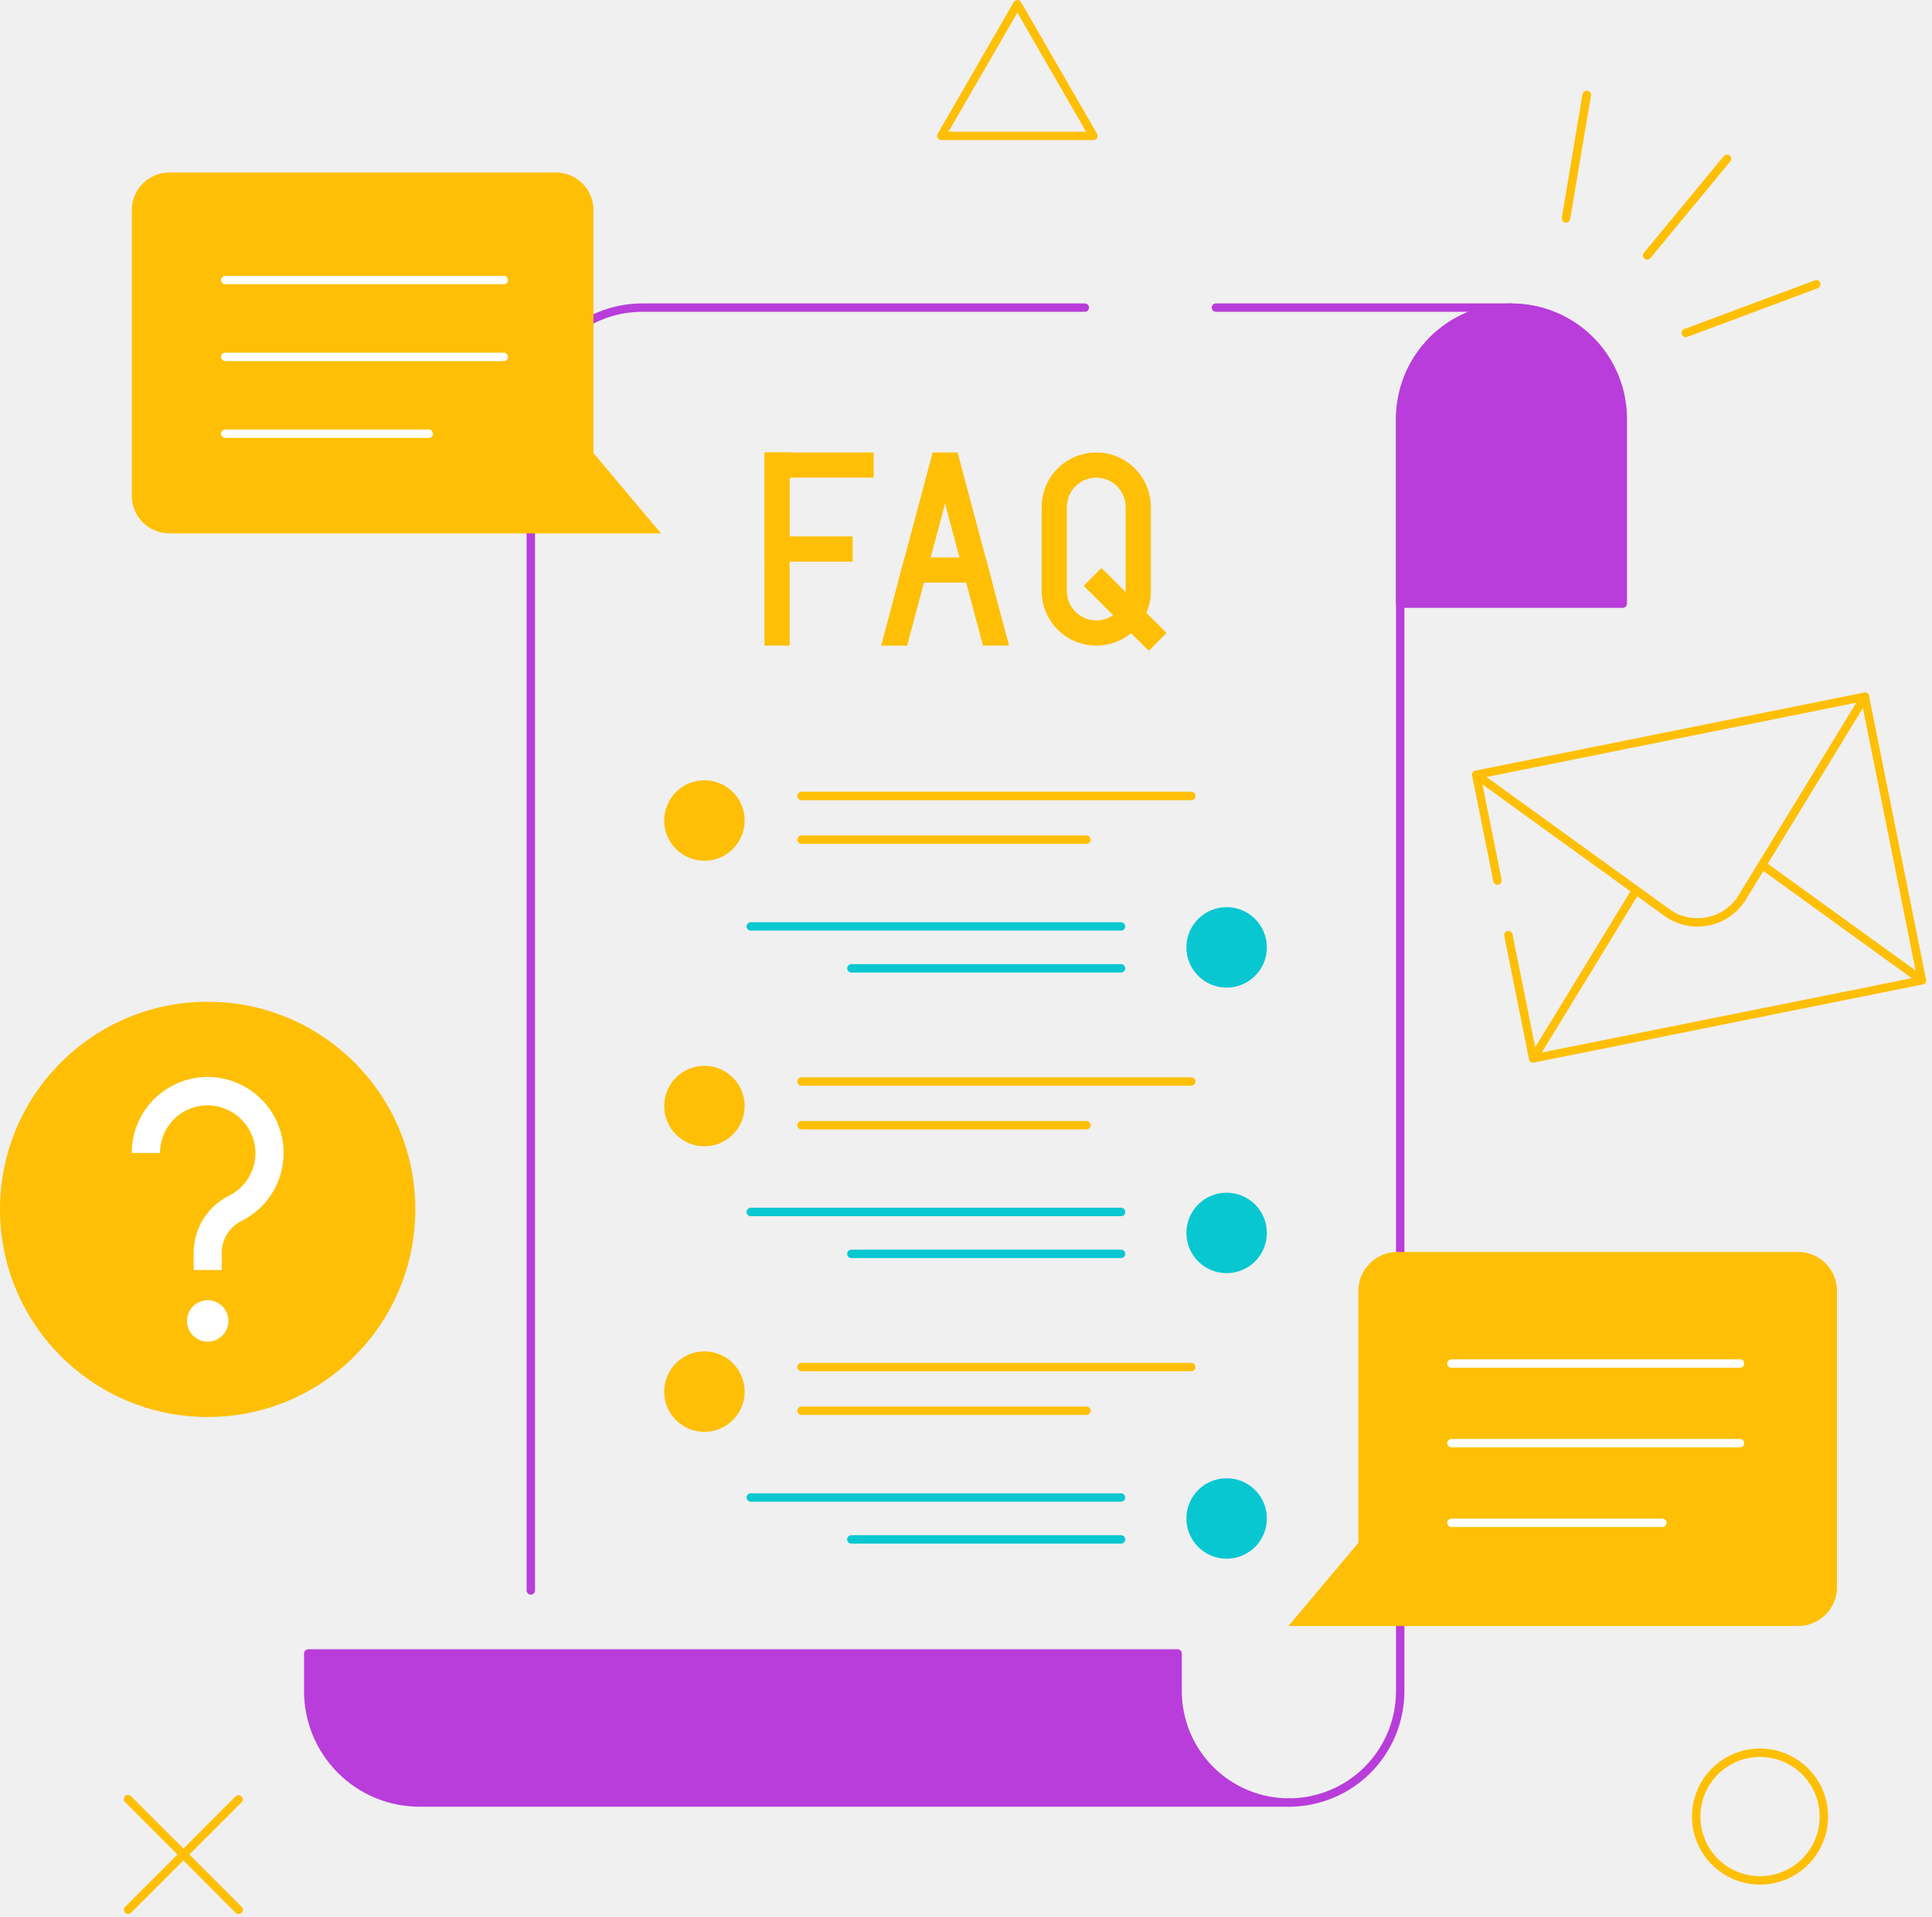
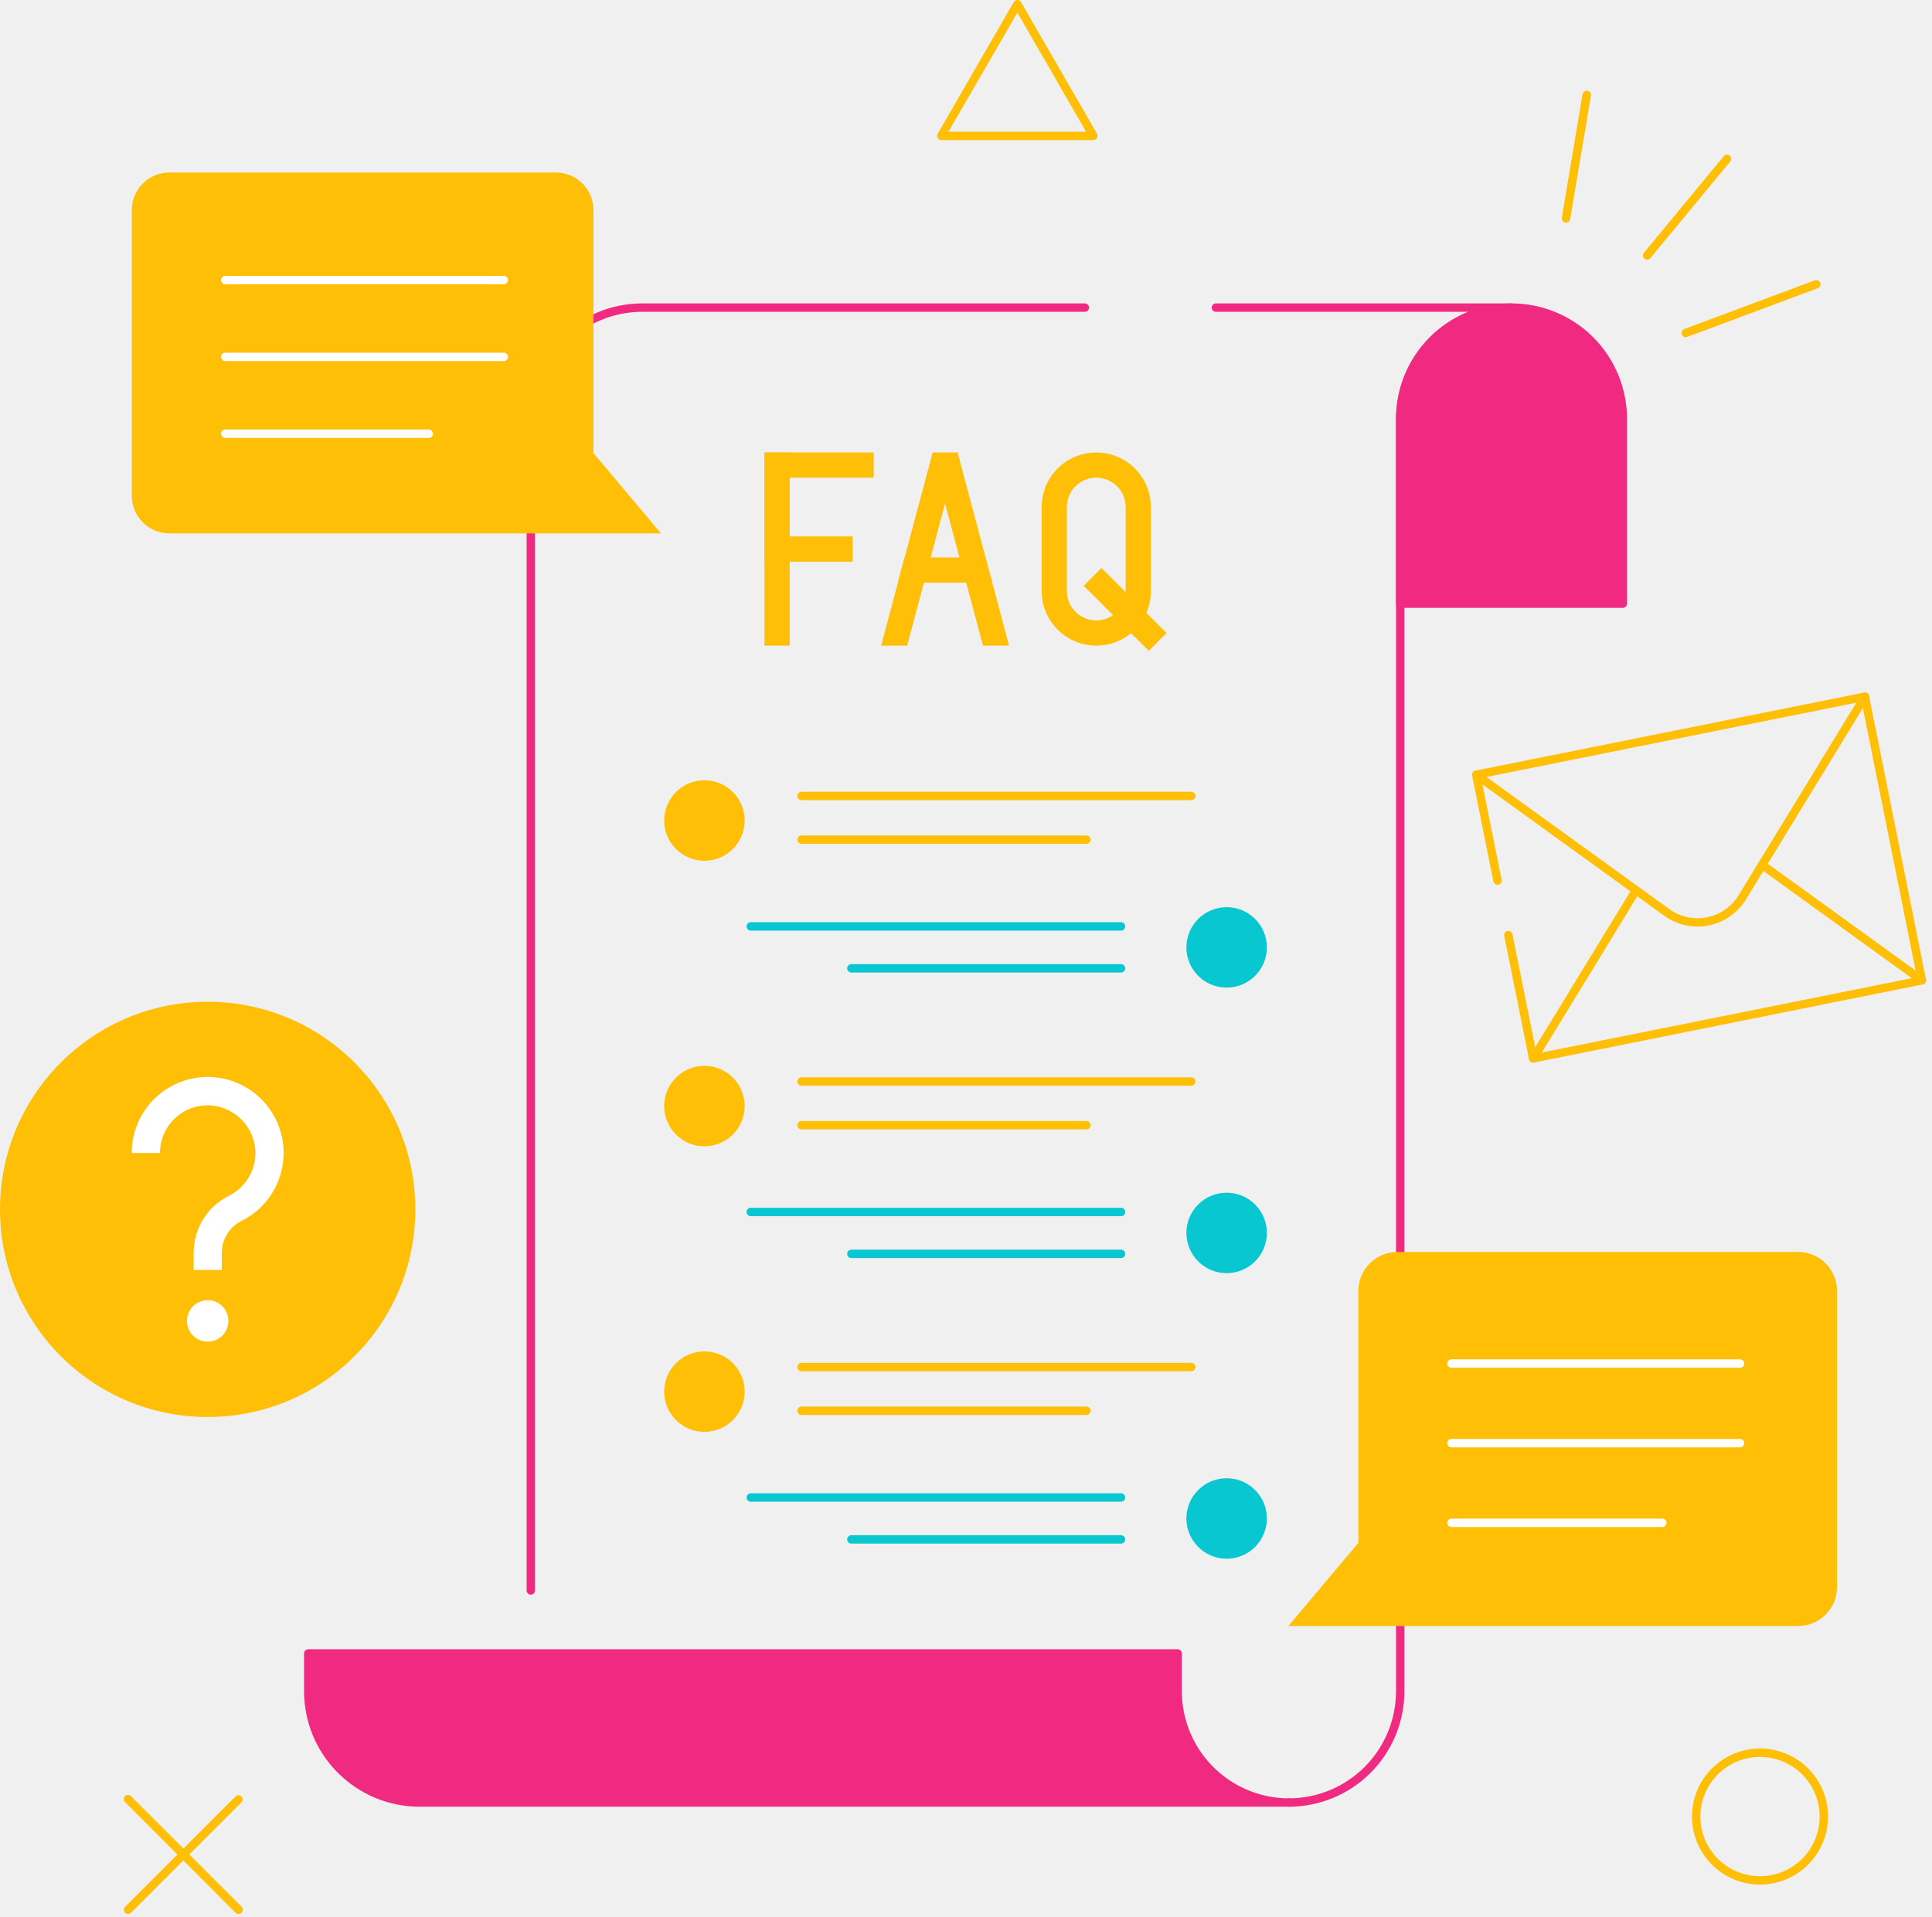
<svg xmlns="http://www.w3.org/2000/svg" width="259" height="257" viewBox="0 0 259 257" fill="none">
  <path d="M235.945 252.686C234.141 252.686 232.377 252.151 230.876 251.148C229.376 250.146 228.206 248.721 227.516 247.053C226.825 245.386 226.644 243.552 226.997 241.782C227.349 240.012 228.218 238.386 229.494 237.11C230.77 235.834 232.395 234.965 234.165 234.613C235.935 234.261 237.77 234.442 239.437 235.132C241.104 235.823 242.529 236.992 243.531 238.493C244.534 239.993 245.069 241.757 245.069 243.562C245.066 245.981 244.104 248.3 242.394 250.01C240.683 251.721 238.364 252.683 235.945 252.686ZM235.945 235.567C234.363 235.567 232.817 236.036 231.501 236.915C230.186 237.794 229.161 239.043 228.556 240.505C227.951 241.966 227.792 243.574 228.101 245.126C228.41 246.677 229.172 248.103 230.291 249.221C231.41 250.339 232.835 251.101 234.387 251.409C235.938 251.717 237.546 251.559 239.008 250.953C240.469 250.347 241.718 249.322 242.597 248.006C243.475 246.69 243.944 245.144 243.943 243.562C243.939 241.443 243.094 239.412 241.595 237.914C240.096 236.417 238.064 235.575 235.945 235.572V235.567ZM17.167 256.63C17.056 256.629 16.948 256.596 16.855 256.534C16.763 256.472 16.692 256.385 16.649 256.282C16.607 256.179 16.596 256.067 16.617 255.958C16.639 255.849 16.692 255.749 16.77 255.67L31.592 240.848C31.699 240.751 31.839 240.698 31.984 240.702C32.128 240.705 32.266 240.764 32.368 240.866C32.471 240.968 32.53 241.105 32.534 241.25C32.538 241.394 32.486 241.535 32.389 241.642L17.567 256.467C17.514 256.519 17.452 256.56 17.383 256.588C17.315 256.616 17.241 256.63 17.167 256.63Z" fill="#FEBF06" />
  <path d="M31.981 256.63C31.907 256.63 31.833 256.616 31.765 256.588C31.696 256.56 31.634 256.519 31.581 256.467L16.779 241.642C16.723 241.591 16.677 241.528 16.645 241.459C16.614 241.389 16.597 241.314 16.595 241.238C16.593 241.162 16.607 241.086 16.635 241.015C16.664 240.945 16.706 240.88 16.76 240.826C16.814 240.773 16.879 240.73 16.95 240.702C17.02 240.674 17.096 240.66 17.173 240.662C17.249 240.664 17.324 240.682 17.393 240.714C17.462 240.746 17.524 240.791 17.576 240.848L32.398 255.67C32.477 255.75 32.531 255.852 32.552 255.962C32.573 256.073 32.56 256.188 32.515 256.291C32.47 256.395 32.395 256.482 32.3 256.543C32.205 256.603 32.094 256.633 31.981 256.63ZM146.581 18.785H126.191C126.092 18.785 125.995 18.758 125.909 18.709C125.824 18.66 125.753 18.588 125.703 18.503C125.654 18.417 125.628 18.32 125.628 18.221C125.628 18.123 125.654 18.026 125.703 17.94L135.9 0.281C135.95 0.195 136.021 0.124 136.106 0.075C136.192 0.026 136.288 0 136.387 0C136.486 0 136.583 0.026 136.668 0.075C136.754 0.124 136.825 0.195 136.874 0.281L147.071 17.94C147.12 18.026 147.146 18.123 147.146 18.222C147.146 18.321 147.12 18.418 147.07 18.504C147.02 18.59 146.949 18.661 146.863 18.71C146.777 18.759 146.68 18.785 146.581 18.785ZM127.156 17.659H145.595L136.387 1.688L127.156 17.659Z" fill="#FEBF06" />
  <path d="M209.936 29.857C209.853 29.858 209.772 29.841 209.697 29.807C209.621 29.773 209.555 29.723 209.501 29.66C209.447 29.598 209.408 29.524 209.386 29.445C209.364 29.365 209.359 29.282 209.373 29.201L212.151 12.639C212.176 12.49 212.259 12.356 212.382 12.268C212.505 12.18 212.658 12.144 212.807 12.169C212.957 12.194 213.09 12.277 213.178 12.4C213.266 12.523 213.302 12.676 213.278 12.825L210.493 29.387C210.471 29.518 210.403 29.638 210.301 29.724C210.199 29.81 210.069 29.857 209.936 29.857ZM220.808 34.82C220.702 34.819 220.597 34.789 220.507 34.732C220.417 34.675 220.346 34.593 220.3 34.497C220.255 34.4 220.238 34.293 220.251 34.187C220.264 34.081 220.307 33.982 220.375 33.899L231.072 20.95C231.119 20.89 231.176 20.841 231.242 20.805C231.308 20.768 231.38 20.745 231.455 20.737C231.53 20.729 231.605 20.736 231.677 20.758C231.749 20.779 231.816 20.815 231.874 20.863C231.932 20.911 231.98 20.97 232.015 21.037C232.049 21.104 232.07 21.177 232.076 21.252C232.082 21.326 232.073 21.402 232.05 21.473C232.026 21.545 231.989 21.611 231.939 21.667L221.242 34.617C221.189 34.681 221.122 34.732 221.047 34.767C220.973 34.802 220.891 34.82 220.808 34.82ZM225.996 45.208C225.864 45.209 225.735 45.163 225.632 45.078C225.53 44.994 225.461 44.876 225.437 44.745C225.414 44.614 225.437 44.479 225.503 44.364C225.57 44.249 225.674 44.161 225.799 44.115L243.282 37.593C243.351 37.566 243.426 37.552 243.5 37.554C243.575 37.556 243.649 37.573 243.717 37.603C243.785 37.634 243.847 37.678 243.898 37.732C243.949 37.787 243.989 37.851 244.015 37.921C244.041 37.992 244.053 38.066 244.049 38.141C244.046 38.216 244.028 38.289 243.996 38.357C243.965 38.424 243.92 38.485 243.864 38.535C243.808 38.585 243.743 38.624 243.673 38.648C224.952 45.636 226.151 45.208 225.996 45.208ZM205.541 142.475C205.409 142.477 205.281 142.433 205.178 142.35C205.075 142.267 205.004 142.151 204.978 142.021L201.654 125.477C201.628 125.332 201.66 125.183 201.743 125.062C201.826 124.94 201.953 124.856 202.097 124.827C202.241 124.798 202.391 124.826 202.514 124.906C202.637 124.986 202.725 125.111 202.757 125.254L205.983 141.264L256.98 131.017L249.562 94.073L198.563 104.321L201.302 117.946C201.318 118.019 201.32 118.095 201.307 118.169C201.294 118.243 201.266 118.314 201.225 118.377C201.185 118.44 201.132 118.494 201.07 118.536C201.007 118.578 200.938 118.608 200.864 118.623C200.79 118.638 200.714 118.637 200.641 118.623C200.567 118.608 200.497 118.578 200.435 118.536C200.373 118.494 200.32 118.439 200.28 118.376C200.239 118.313 200.211 118.242 200.198 118.169L197.349 103.991C197.334 103.919 197.334 103.844 197.348 103.772C197.362 103.699 197.39 103.63 197.431 103.568C197.472 103.506 197.525 103.453 197.586 103.412C197.647 103.371 197.716 103.342 197.788 103.327L249.892 92.86C249.964 92.845 250.039 92.845 250.111 92.859C250.184 92.873 250.253 92.901 250.315 92.942C250.376 92.983 250.43 93.035 250.471 93.097C250.512 93.158 250.541 93.227 250.556 93.299L258.196 131.332C258.225 131.479 258.195 131.63 258.112 131.754C258.029 131.879 257.901 131.965 257.754 131.994C203.23 142.953 205.629 142.475 205.541 142.475Z" fill="#FEBF06" />
  <path d="M223.13 122.805L197.574 104.338C197.46 104.248 197.385 104.117 197.365 103.973C197.345 103.829 197.381 103.683 197.466 103.565C197.551 103.448 197.678 103.367 197.821 103.341C197.964 103.315 198.112 103.345 198.233 103.425L223.789 121.893C224.511 122.414 225.332 122.78 226.201 122.969C227.071 123.158 227.97 123.164 228.843 122.989C229.715 122.813 230.542 122.459 231.271 121.949C232 121.439 232.616 120.783 233.079 120.024L249.523 93.125C249.559 93.058 249.609 92.998 249.668 92.951C249.728 92.903 249.797 92.868 249.871 92.849C249.945 92.829 250.022 92.824 250.098 92.835C250.174 92.845 250.246 92.871 250.311 92.911C250.377 92.951 250.433 93.004 250.478 93.066C250.522 93.129 250.553 93.199 250.569 93.274C250.585 93.349 250.585 93.426 250.571 93.501C250.556 93.576 250.526 93.647 250.483 93.71L234.045 120.618C233.498 121.507 232.773 122.275 231.916 122.872C231.059 123.469 230.088 123.883 229.064 124.089C228.04 124.294 226.984 124.286 225.964 124.065C224.943 123.844 223.978 123.415 223.13 122.805Z" fill="#FEBF06" />
  <path d="M257.642 132.005C257.523 132.004 257.409 131.966 257.312 131.898L235.894 116.415C235.773 116.327 235.691 116.195 235.667 116.048C235.643 115.9 235.679 115.749 235.766 115.628C235.854 115.507 235.986 115.425 236.133 115.401C236.281 115.377 236.432 115.412 236.553 115.5L257.974 130.983C258.072 131.053 258.145 131.152 258.182 131.265C258.22 131.379 258.22 131.502 258.183 131.616C258.146 131.73 258.073 131.829 257.976 131.899C257.879 131.969 257.761 132.006 257.642 132.005ZM205.538 142.475C205.44 142.473 205.344 142.446 205.26 142.396C205.176 142.346 205.106 142.275 205.058 142.189C205.009 142.104 204.984 142.008 204.984 141.909C204.985 141.811 205.011 141.715 205.06 141.63L218.837 119.081C218.916 118.956 219.042 118.867 219.186 118.834C219.33 118.8 219.481 118.825 219.607 118.902C219.733 118.979 219.824 119.103 219.859 119.247C219.895 119.39 219.873 119.542 219.797 119.669L206.02 142.219C205.968 142.299 205.896 142.364 205.812 142.409C205.728 142.454 205.634 142.476 205.538 142.475Z" fill="#FEBF06" />
-   <path d="M172.789 242.247C172.64 242.247 172.497 242.188 172.391 242.082C172.286 241.977 172.226 241.833 172.226 241.684C172.226 241.535 172.286 241.392 172.391 241.286C172.497 241.18 172.64 241.121 172.789 241.121C176.596 241.117 180.245 239.602 182.937 236.911C185.628 234.219 187.142 230.57 187.147 226.764V56.164C187.15 53.079 188.074 50.065 189.799 47.508C191.525 44.95 193.974 42.965 196.834 41.807H163.001C162.852 41.807 162.708 41.748 162.603 41.642C162.497 41.537 162.438 41.393 162.438 41.244C162.438 41.095 162.497 40.952 162.603 40.846C162.708 40.74 162.852 40.681 163.001 40.681H202.63C202.779 40.681 202.923 40.74 203.028 40.846C203.134 40.952 203.193 41.095 203.193 41.244C203.193 41.393 203.134 41.537 203.028 41.642C202.923 41.748 202.779 41.807 202.63 41.807C198.824 41.812 195.174 43.326 192.483 46.017C189.791 48.709 188.277 52.358 188.273 56.164V226.764C188.268 230.869 186.636 234.804 183.733 237.707C180.83 240.61 176.894 242.243 172.789 242.247ZM71.162 213.814C71.012 213.814 70.869 213.755 70.763 213.649C70.658 213.543 70.599 213.4 70.599 213.251V56.164C70.603 52.059 72.236 48.124 75.139 45.221C78.041 42.318 81.977 40.685 86.082 40.681H145.431C145.581 40.681 145.724 40.74 145.83 40.846C145.935 40.952 145.994 41.095 145.994 41.244C145.994 41.393 145.935 41.537 145.83 41.642C145.724 41.748 145.581 41.807 145.431 41.807H86.082C82.276 41.812 78.626 43.326 75.935 46.017C73.243 48.709 71.729 52.358 71.725 56.164V213.251C71.725 213.4 71.665 213.543 71.56 213.649C71.454 213.755 71.311 213.814 71.162 213.814Z" fill="#B83DDA" />
-   <path d="M217.551 81.501H187.711C187.561 81.501 187.418 81.442 187.313 81.336C187.207 81.23 187.148 81.087 187.148 80.938V56.164C187.148 52.058 188.779 48.12 191.683 45.216C194.586 42.312 198.525 40.681 202.631 40.681C206.737 40.681 210.676 42.312 213.579 45.216C216.483 48.12 218.114 52.058 218.114 56.164V80.938C218.114 81.087 218.055 81.23 217.95 81.336C217.844 81.442 217.701 81.501 217.551 81.501ZM188.274 80.375H216.988V56.164C216.988 52.357 215.476 48.705 212.783 46.012C210.091 43.32 206.439 41.807 202.631 41.807C198.823 41.807 195.171 43.32 192.479 46.012C189.786 48.705 188.274 52.357 188.274 56.164V80.375ZM172.79 242.247H56.242C52.137 242.243 48.202 240.61 45.299 237.707C42.396 234.804 40.763 230.869 40.759 226.764V221.696C40.759 221.547 40.818 221.404 40.924 221.298C41.029 221.193 41.172 221.133 41.322 221.133H157.87C158.019 221.133 158.162 221.193 158.268 221.298C158.374 221.404 158.433 221.547 158.433 221.696V226.764C158.437 230.57 159.951 234.219 162.643 236.911C165.335 239.602 168.984 241.117 172.79 241.121C172.94 241.121 173.083 241.18 173.188 241.286C173.294 241.392 173.353 241.535 173.353 241.684C173.353 241.833 173.294 241.977 173.188 242.082C173.083 242.188 172.94 242.247 172.79 242.247ZM41.885 222.259V226.764C41.889 230.57 43.403 234.219 46.095 236.911C48.786 239.602 52.436 241.117 56.242 241.121H166.994C164.134 239.963 161.685 237.978 159.959 235.421C158.234 232.863 157.31 229.849 157.307 226.764V222.259H41.885Z" fill="#B83DDA" />
-   <path d="M202.63 41.244C204.59 41.244 206.53 41.63 208.34 42.38C210.151 43.13 211.795 44.229 213.181 45.614C214.566 47 215.665 48.644 216.415 50.455C217.165 52.265 217.551 54.205 217.551 56.164V80.938H187.71V56.164C187.71 52.207 189.282 48.412 192.08 45.614C194.878 42.816 198.673 41.244 202.63 41.244ZM172.79 241.684C168.833 241.684 165.038 240.112 162.239 237.314C159.441 234.516 157.869 230.721 157.869 226.764V221.696H41.321V226.764C41.321 230.721 42.893 234.516 45.691 237.314C48.489 240.112 52.285 241.684 56.242 241.684H172.79Z" fill="#B83DDA" />
+   <path d="M172.789 242.247C172.64 242.247 172.497 242.188 172.391 242.082C172.286 241.977 172.226 241.833 172.226 241.684C172.226 241.535 172.286 241.392 172.391 241.286C172.497 241.18 172.64 241.121 172.789 241.121C176.596 241.117 180.245 239.602 182.937 236.911C185.628 234.219 187.142 230.57 187.147 226.764V56.164C187.15 53.079 188.074 50.065 189.799 47.508C191.525 44.95 193.974 42.965 196.834 41.807H163.001C162.852 41.807 162.708 41.748 162.603 41.642C162.497 41.537 162.438 41.393 162.438 41.244C162.438 41.095 162.497 40.952 162.603 40.846C162.708 40.74 162.852 40.681 163.001 40.681H202.63C202.779 40.681 202.923 40.74 203.028 40.846C203.134 40.952 203.193 41.095 203.193 41.244C203.193 41.393 203.134 41.537 203.028 41.642C202.923 41.748 202.779 41.807 202.63 41.807C198.824 41.812 195.174 43.326 192.483 46.017C189.791 48.709 188.277 52.358 188.273 56.164V226.764C188.268 230.869 186.636 234.804 183.733 237.707C180.83 240.61 176.894 242.243 172.789 242.247ZM71.162 213.814C71.012 213.814 70.869 213.755 70.763 213.649C70.658 213.543 70.599 213.4 70.599 213.251V56.164C70.603 52.059 72.236 48.124 75.139 45.221C78.041 42.318 81.977 40.685 86.082 40.681H145.431C145.581 40.681 145.724 40.74 145.83 40.846C145.935 40.952 145.994 41.095 145.994 41.244C145.994 41.393 145.935 41.537 145.83 41.642C145.724 41.748 145.581 41.807 145.431 41.807H86.082C82.276 41.812 78.626 43.326 75.935 46.017C73.243 48.709 71.729 52.358 71.725 56.164V213.251C71.725 213.4 71.665 213.543 71.56 213.649C71.454 213.755 71.311 213.814 71.162 213.814Z" fill="#F12A81" />
+   <path d="M217.551 81.501H187.711C187.561 81.501 187.418 81.442 187.313 81.336C187.207 81.23 187.148 81.087 187.148 80.938V56.164C187.148 52.058 188.779 48.12 191.683 45.216C194.586 42.312 198.525 40.681 202.631 40.681C206.737 40.681 210.676 42.312 213.579 45.216C216.483 48.12 218.114 52.058 218.114 56.164V80.938C218.114 81.087 218.055 81.23 217.95 81.336C217.844 81.442 217.701 81.501 217.551 81.501ZM188.274 80.375H216.988V56.164C216.988 52.357 215.476 48.705 212.783 46.012C210.091 43.32 206.439 41.807 202.631 41.807C198.823 41.807 195.171 43.32 192.479 46.012C189.786 48.705 188.274 52.357 188.274 56.164V80.375ZM172.79 242.247H56.242C52.137 242.243 48.202 240.61 45.299 237.707C42.396 234.804 40.763 230.869 40.759 226.764V221.696C40.759 221.547 40.818 221.404 40.924 221.298C41.029 221.193 41.172 221.133 41.322 221.133H157.87C158.019 221.133 158.162 221.193 158.268 221.298C158.374 221.404 158.433 221.547 158.433 221.696V226.764C158.437 230.57 159.951 234.219 162.643 236.911C165.335 239.602 168.984 241.117 172.79 241.121C172.94 241.121 173.083 241.18 173.188 241.286C173.294 241.392 173.353 241.535 173.353 241.684C173.353 241.833 173.294 241.977 173.188 242.082C173.083 242.188 172.94 242.247 172.79 242.247ZM41.885 222.259V226.764C41.889 230.57 43.403 234.219 46.095 236.911C48.786 239.602 52.436 241.117 56.242 241.121H166.994C164.134 239.963 161.685 237.978 159.959 235.421C158.234 232.863 157.31 229.849 157.307 226.764V222.259H41.885Z" fill="#F12A81" />
+   <path d="M202.63 41.244C204.59 41.244 206.53 41.63 208.34 42.38C210.151 43.13 211.795 44.229 213.181 45.614C214.566 47 215.665 48.644 216.415 50.455C217.165 52.265 217.551 54.205 217.551 56.164V80.938H187.71V56.164C187.71 52.207 189.282 48.412 192.08 45.614C194.878 42.816 198.673 41.244 202.63 41.244ZM172.79 241.684C168.833 241.684 165.038 240.112 162.239 237.314C159.441 234.516 157.869 230.721 157.869 226.764V221.696H41.321V226.764C41.321 230.721 42.893 234.516 45.691 237.314C48.489 240.112 52.285 241.684 56.242 241.684H172.79Z" fill="#F12A81" />
  <path d="M159.699 107.285H107.455C107.305 107.285 107.162 107.226 107.057 107.12C106.951 107.015 106.892 106.871 106.892 106.722C106.892 106.573 106.951 106.43 107.057 106.324C107.162 106.218 107.305 106.159 107.455 106.159H159.699C159.848 106.159 159.991 106.218 160.097 106.324C160.202 106.43 160.262 106.573 160.262 106.722C160.262 106.871 160.202 107.015 160.097 107.12C159.991 107.226 159.848 107.285 159.699 107.285ZM145.64 113.143H107.455C107.305 113.143 107.162 113.084 107.057 112.979C106.951 112.873 106.892 112.73 106.892 112.58C106.892 112.431 106.951 112.288 107.057 112.182C107.162 112.077 107.305 112.017 107.455 112.017H145.64C145.789 112.017 145.932 112.077 146.038 112.182C146.143 112.288 146.203 112.431 146.203 112.58C146.203 112.73 146.143 112.873 146.038 112.979C145.932 113.084 145.789 113.143 145.64 113.143Z" fill="#FEBF06" />
  <path d="M94.432 115.41C97.411 115.41 99.826 112.995 99.826 110.016C99.826 107.037 97.411 104.622 94.432 104.622C91.453 104.622 89.038 107.037 89.038 110.016C89.038 112.995 91.453 115.41 94.432 115.41Z" fill="#FEBF06" />
  <path d="M164.44 132.419C167.419 132.419 169.834 130.004 169.834 127.025C169.834 124.046 167.419 121.631 164.44 121.631C161.461 121.631 159.046 124.046 159.046 127.025C159.046 130.004 161.461 132.419 164.44 132.419Z" fill="#08C7D1" />
  <path d="M150.285 124.779H100.648C100.499 124.779 100.355 124.719 100.25 124.614C100.144 124.508 100.085 124.365 100.085 124.216C100.085 124.066 100.144 123.923 100.25 123.817C100.355 123.712 100.499 123.653 100.648 123.653H150.285C150.434 123.653 150.578 123.712 150.683 123.817C150.789 123.923 150.848 124.066 150.848 124.216C150.848 124.365 150.789 124.508 150.683 124.614C150.578 124.719 150.434 124.779 150.285 124.779ZM150.285 130.395H114.13C113.981 130.395 113.837 130.336 113.732 130.23C113.626 130.124 113.567 129.981 113.567 129.832C113.567 129.682 113.626 129.539 113.732 129.434C113.837 129.328 113.981 129.269 114.13 129.269H150.285C150.434 129.269 150.578 129.328 150.683 129.434C150.789 129.539 150.848 129.682 150.848 129.832C150.848 129.981 150.789 130.124 150.683 130.23C150.578 130.336 150.434 130.395 150.285 130.395Z" fill="#08C7D1" />
  <path d="M159.699 145.571H107.455C107.305 145.571 107.162 145.512 107.057 145.407C106.951 145.301 106.892 145.158 106.892 145.008C106.892 144.859 106.951 144.716 107.057 144.61C107.162 144.505 107.305 144.445 107.455 144.445H159.699C159.848 144.445 159.991 144.505 160.097 144.61C160.202 144.716 160.262 144.859 160.262 145.008C160.262 145.158 160.202 145.301 160.097 145.407C159.991 145.512 159.848 145.571 159.699 145.571ZM145.64 151.43H107.455C107.305 151.43 107.162 151.37 107.057 151.265C106.951 151.159 106.892 151.016 106.892 150.867C106.892 150.717 106.951 150.574 107.057 150.469C107.162 150.363 107.305 150.304 107.455 150.304H145.64C145.789 150.304 145.932 150.363 146.038 150.469C146.143 150.574 146.203 150.717 146.203 150.867C146.203 151.016 146.143 151.159 146.038 151.265C145.932 151.37 145.789 151.43 145.64 151.43Z" fill="#FEBF06" />
  <path d="M94.432 153.696C97.411 153.696 99.826 151.281 99.826 148.302C99.826 145.323 97.411 142.908 94.432 142.908C91.453 142.908 89.038 145.323 89.038 148.302C89.038 151.281 91.453 153.696 94.432 153.696Z" fill="#FEBF06" />
  <path d="M164.44 170.705C167.419 170.705 169.834 168.29 169.834 165.311C169.834 162.332 167.419 159.918 164.44 159.918C161.461 159.918 159.046 162.332 159.046 165.311C159.046 168.29 161.461 170.705 164.44 170.705Z" fill="#08C7D1" />
  <path d="M150.285 163.065H100.648C100.499 163.065 100.355 163.006 100.25 162.9C100.144 162.794 100.085 162.651 100.085 162.502C100.085 162.352 100.144 162.209 100.25 162.104C100.355 161.998 100.499 161.939 100.648 161.939H150.285C150.434 161.939 150.578 161.998 150.683 162.104C150.789 162.209 150.848 162.352 150.848 162.502C150.848 162.651 150.789 162.794 150.683 162.9C150.578 163.006 150.434 163.065 150.285 163.065ZM150.285 168.681H114.13C113.981 168.681 113.837 168.622 113.732 168.516C113.626 168.411 113.567 168.267 113.567 168.118C113.567 167.969 113.626 167.826 113.732 167.72C113.837 167.614 113.981 167.555 114.13 167.555H150.285C150.434 167.555 150.578 167.614 150.683 167.72C150.789 167.826 150.848 167.969 150.848 168.118C150.848 168.267 150.789 168.411 150.683 168.516C150.578 168.622 150.434 168.681 150.285 168.681Z" fill="#08C7D1" />
  <path d="M159.699 183.858H107.455C107.305 183.858 107.162 183.798 107.057 183.693C106.951 183.587 106.892 183.444 106.892 183.295C106.892 183.145 106.951 183.002 107.057 182.897C107.162 182.791 107.305 182.732 107.455 182.732H159.699C159.848 182.732 159.991 182.791 160.097 182.897C160.202 183.002 160.262 183.145 160.262 183.295C160.262 183.444 160.202 183.587 160.097 183.693C159.991 183.798 159.848 183.858 159.699 183.858ZM145.64 189.716H107.455C107.305 189.716 107.162 189.657 107.057 189.551C106.951 189.446 106.892 189.302 106.892 189.153C106.892 189.004 106.951 188.861 107.057 188.755C107.162 188.649 107.305 188.59 107.455 188.59H145.64C145.789 188.59 145.932 188.649 146.038 188.755C146.143 188.861 146.203 189.004 146.203 189.153C146.203 189.302 146.143 189.446 146.038 189.551C145.932 189.657 145.789 189.716 145.64 189.716Z" fill="#FEBF06" />
  <path d="M94.432 191.982C97.411 191.982 99.826 189.567 99.826 186.588C99.826 183.609 97.411 181.195 94.432 181.195C91.453 181.195 89.038 183.609 89.038 186.588C89.038 189.567 91.453 191.982 94.432 191.982Z" fill="#FEBF06" />
  <path d="M164.44 208.992C167.419 208.992 169.834 206.577 169.834 203.598C169.834 200.619 167.419 198.204 164.44 198.204C161.461 198.204 159.046 200.619 159.046 203.598C159.046 206.577 161.461 208.992 164.44 208.992Z" fill="#08C7D1" />
  <path d="M150.285 201.351H100.648C100.499 201.351 100.355 201.292 100.25 201.186C100.144 201.081 100.085 200.937 100.085 200.788C100.085 200.639 100.144 200.496 100.25 200.39C100.355 200.284 100.499 200.225 100.648 200.225H150.285C150.434 200.225 150.578 200.284 150.683 200.39C150.789 200.496 150.848 200.639 150.848 200.788C150.848 200.937 150.789 201.081 150.683 201.186C150.578 201.292 150.434 201.351 150.285 201.351ZM150.285 206.967H114.13C113.981 206.967 113.837 206.908 113.732 206.803C113.626 206.697 113.567 206.554 113.567 206.404C113.567 206.255 113.626 206.112 113.732 206.006C113.837 205.901 113.981 205.841 114.13 205.841H150.285C150.434 205.841 150.578 205.901 150.683 206.006C150.789 206.112 150.848 206.255 150.848 206.404C150.848 206.554 150.789 206.697 150.683 206.803C150.578 206.908 150.434 206.967 150.285 206.967Z" fill="#08C7D1" />
  <path d="M102.483 60.669H105.862V86.568H102.483V60.669Z" fill="#FEBF06" />
  <path d="M114.307 75.308H102.483V60.669H117.122V64.047H105.862V71.929H114.307V75.308ZM133.02 78.123H120.368L121.269 74.745H132.119L133.02 78.123Z" fill="#FEBF06" />
  <path d="M135.271 86.568H131.778C127.873 71.929 129.306 77.298 126.693 67.507C124.098 77.236 125.359 72.501 121.609 86.568H118.124C121.837 72.639 124.543 62.499 125.03 60.669H128.374L135.271 86.568ZM146.963 86.568C145.021 86.568 143.16 85.797 141.787 84.424C140.414 83.052 139.643 81.19 139.643 79.249V67.988C139.643 66.047 140.414 64.185 141.787 62.812C143.16 61.44 145.021 60.669 146.963 60.669C148.904 60.669 150.766 61.44 152.138 62.812C153.511 64.185 154.282 66.047 154.282 67.988V79.249C154.282 81.19 153.511 83.052 152.138 84.424C150.766 85.797 148.904 86.568 146.963 86.568ZM146.963 64.047C145.917 64.047 144.915 64.462 144.176 65.201C143.437 65.94 143.021 66.943 143.021 67.988V79.249C143.021 80.294 143.437 81.297 144.176 82.036C144.915 82.775 145.917 83.19 146.963 83.19C148.008 83.19 149.01 82.775 149.749 82.036C150.489 81.297 150.904 80.294 150.904 79.249V67.988C150.904 66.943 150.489 65.94 149.749 65.201C149.01 64.462 148.008 64.047 146.963 64.047Z" fill="#FEBF06" />
  <path d="M145.278 78.544L147.667 76.155L156.39 84.878L154.001 87.267L145.278 78.544Z" fill="#FEBF06" />
  <path d="M246.265 173.076C246.265 171.693 245.716 170.367 244.738 169.389C243.76 168.411 242.434 167.862 241.051 167.862H187.324C186.639 167.862 185.961 167.996 185.327 168.258C184.694 168.52 184.119 168.904 183.635 169.388C183.15 169.872 182.765 170.447 182.503 171.08C182.24 171.712 182.105 172.391 182.105 173.076V206.858L172.722 218.017H241.113C242.485 218.001 243.796 217.444 244.76 216.468C245.724 215.492 246.265 214.175 246.265 212.803V173.076Z" fill="#FEBF06" />
  <path d="M233.266 183.388H194.577C194.427 183.388 194.284 183.328 194.179 183.223C194.073 183.117 194.014 182.974 194.014 182.825C194.014 182.675 194.073 182.532 194.179 182.426C194.284 182.321 194.427 182.262 194.577 182.262H233.266C233.415 182.262 233.558 182.321 233.664 182.426C233.769 182.532 233.829 182.675 233.829 182.825C233.829 182.974 233.769 183.117 233.664 183.223C233.558 183.328 233.415 183.388 233.266 183.388ZM233.266 194.063H194.577C194.427 194.063 194.284 194.003 194.179 193.898C194.073 193.792 194.014 193.649 194.014 193.5C194.014 193.35 194.073 193.207 194.179 193.102C194.284 192.996 194.427 192.937 194.577 192.937H233.266C233.415 192.937 233.558 192.996 233.664 193.102C233.769 193.207 233.829 193.35 233.829 193.5C233.829 193.649 233.769 193.792 233.664 193.898C233.558 194.003 233.415 194.063 233.266 194.063ZM222.849 204.741H194.577C194.427 204.741 194.284 204.681 194.179 204.576C194.073 204.47 194.014 204.327 194.014 204.178C194.014 204.028 194.073 203.885 194.179 203.779C194.284 203.674 194.427 203.615 194.577 203.615H222.849C222.999 203.615 223.142 203.674 223.248 203.779C223.353 203.885 223.412 204.028 223.412 204.178C223.412 204.327 223.353 204.47 223.248 204.576C223.142 204.681 222.999 204.741 222.849 204.741Z" fill="white" />
  <path d="M17.674 66.488C17.674 67.811 18.195 69.082 19.125 70.023C20.055 70.965 21.319 71.502 22.643 71.518H88.616L79.557 60.75V28.159C79.556 27.498 79.426 26.844 79.173 26.234C78.92 25.624 78.549 25.07 78.081 24.603C77.614 24.136 77.059 23.766 76.449 23.513C75.838 23.261 75.184 23.131 74.523 23.131H22.704C21.371 23.131 20.092 23.661 19.148 24.604C18.205 25.547 17.675 26.825 17.674 28.159V66.488Z" fill="#FEBF06" />
  <path d="M67.533 38.114H30.204C30.054 38.114 29.911 38.054 29.805 37.949C29.7 37.843 29.641 37.7 29.641 37.55C29.641 37.401 29.7 37.258 29.805 37.152C29.911 37.047 30.054 36.987 30.204 36.987H67.533C67.682 36.987 67.825 37.047 67.931 37.152C68.037 37.258 68.096 37.401 68.096 37.55C68.096 37.7 68.037 37.843 67.931 37.949C67.825 38.054 67.682 38.114 67.533 38.114ZM67.533 48.414H30.204C30.054 48.414 29.911 48.355 29.805 48.249C29.7 48.144 29.641 48.001 29.641 47.851C29.641 47.702 29.7 47.559 29.805 47.453C29.911 47.347 30.054 47.288 30.204 47.288H67.533C67.682 47.288 67.825 47.347 67.931 47.453C68.037 47.559 68.096 47.702 68.096 47.851C68.096 48.001 68.037 48.144 67.931 48.249C67.825 48.355 67.682 48.414 67.533 48.414ZM57.471 58.712H30.204C30.054 58.712 29.911 58.653 29.805 58.547C29.7 58.442 29.641 58.298 29.641 58.149C29.641 58 29.7 57.857 29.805 57.751C29.911 57.645 30.054 57.586 30.204 57.586H57.471C57.621 57.586 57.764 57.645 57.87 57.751C57.975 57.857 58.034 58 58.034 58.149C58.034 58.298 57.975 58.442 57.87 58.547C57.764 58.653 57.621 58.712 57.471 58.712Z" fill="white" />
  <path d="M27.839 189.992C43.214 189.992 55.678 177.528 55.678 162.153C55.678 146.778 43.214 134.314 27.839 134.314C12.464 134.314 0 146.778 0 162.153C0 177.528 12.464 189.992 27.839 189.992Z" fill="#FEBF06" />
  <path d="M38 153.947C37.835 151.306 36.649 148.833 34.692 147.052C32.735 145.27 30.162 144.321 27.517 144.405C24.873 144.489 22.365 145.599 20.524 147.501C18.684 149.402 17.657 151.945 17.66 154.591H21.449C21.449 153.717 21.627 152.852 21.974 152.05C22.322 151.248 22.83 150.526 23.467 149.928C24.105 149.33 24.858 148.87 25.681 148.575C26.504 148.28 27.379 148.158 28.251 148.215C29.797 148.328 31.251 148.993 32.349 150.087C33.447 151.182 34.115 152.634 34.233 154.18C34.316 155.446 34.02 156.708 33.382 157.805C32.745 158.902 31.796 159.784 30.655 160.34C29.233 161.061 28.041 162.163 27.211 163.525C26.382 164.886 25.948 166.451 25.959 168.045V170.277H29.729V168.045C29.716 167.16 29.95 166.289 30.403 165.529C30.857 164.77 31.514 164.151 32.299 163.743C34.115 162.861 35.627 161.459 36.642 159.714C37.658 157.969 38.13 155.961 38 153.947ZM27.84 174.331C27.29 174.331 26.752 174.494 26.295 174.8C25.837 175.106 25.481 175.54 25.27 176.048C25.06 176.556 25.005 177.116 25.112 177.655C25.219 178.195 25.484 178.69 25.873 179.079C26.262 179.468 26.758 179.733 27.297 179.84C27.837 179.948 28.396 179.893 28.904 179.682C29.412 179.472 29.847 179.115 30.152 178.658C30.458 178.2 30.621 177.663 30.621 177.113C30.622 176.747 30.55 176.385 30.41 176.048C30.271 175.71 30.066 175.403 29.807 175.145C29.549 174.887 29.242 174.682 28.905 174.542C28.567 174.402 28.205 174.331 27.84 174.331Z" fill="white" />
</svg>
